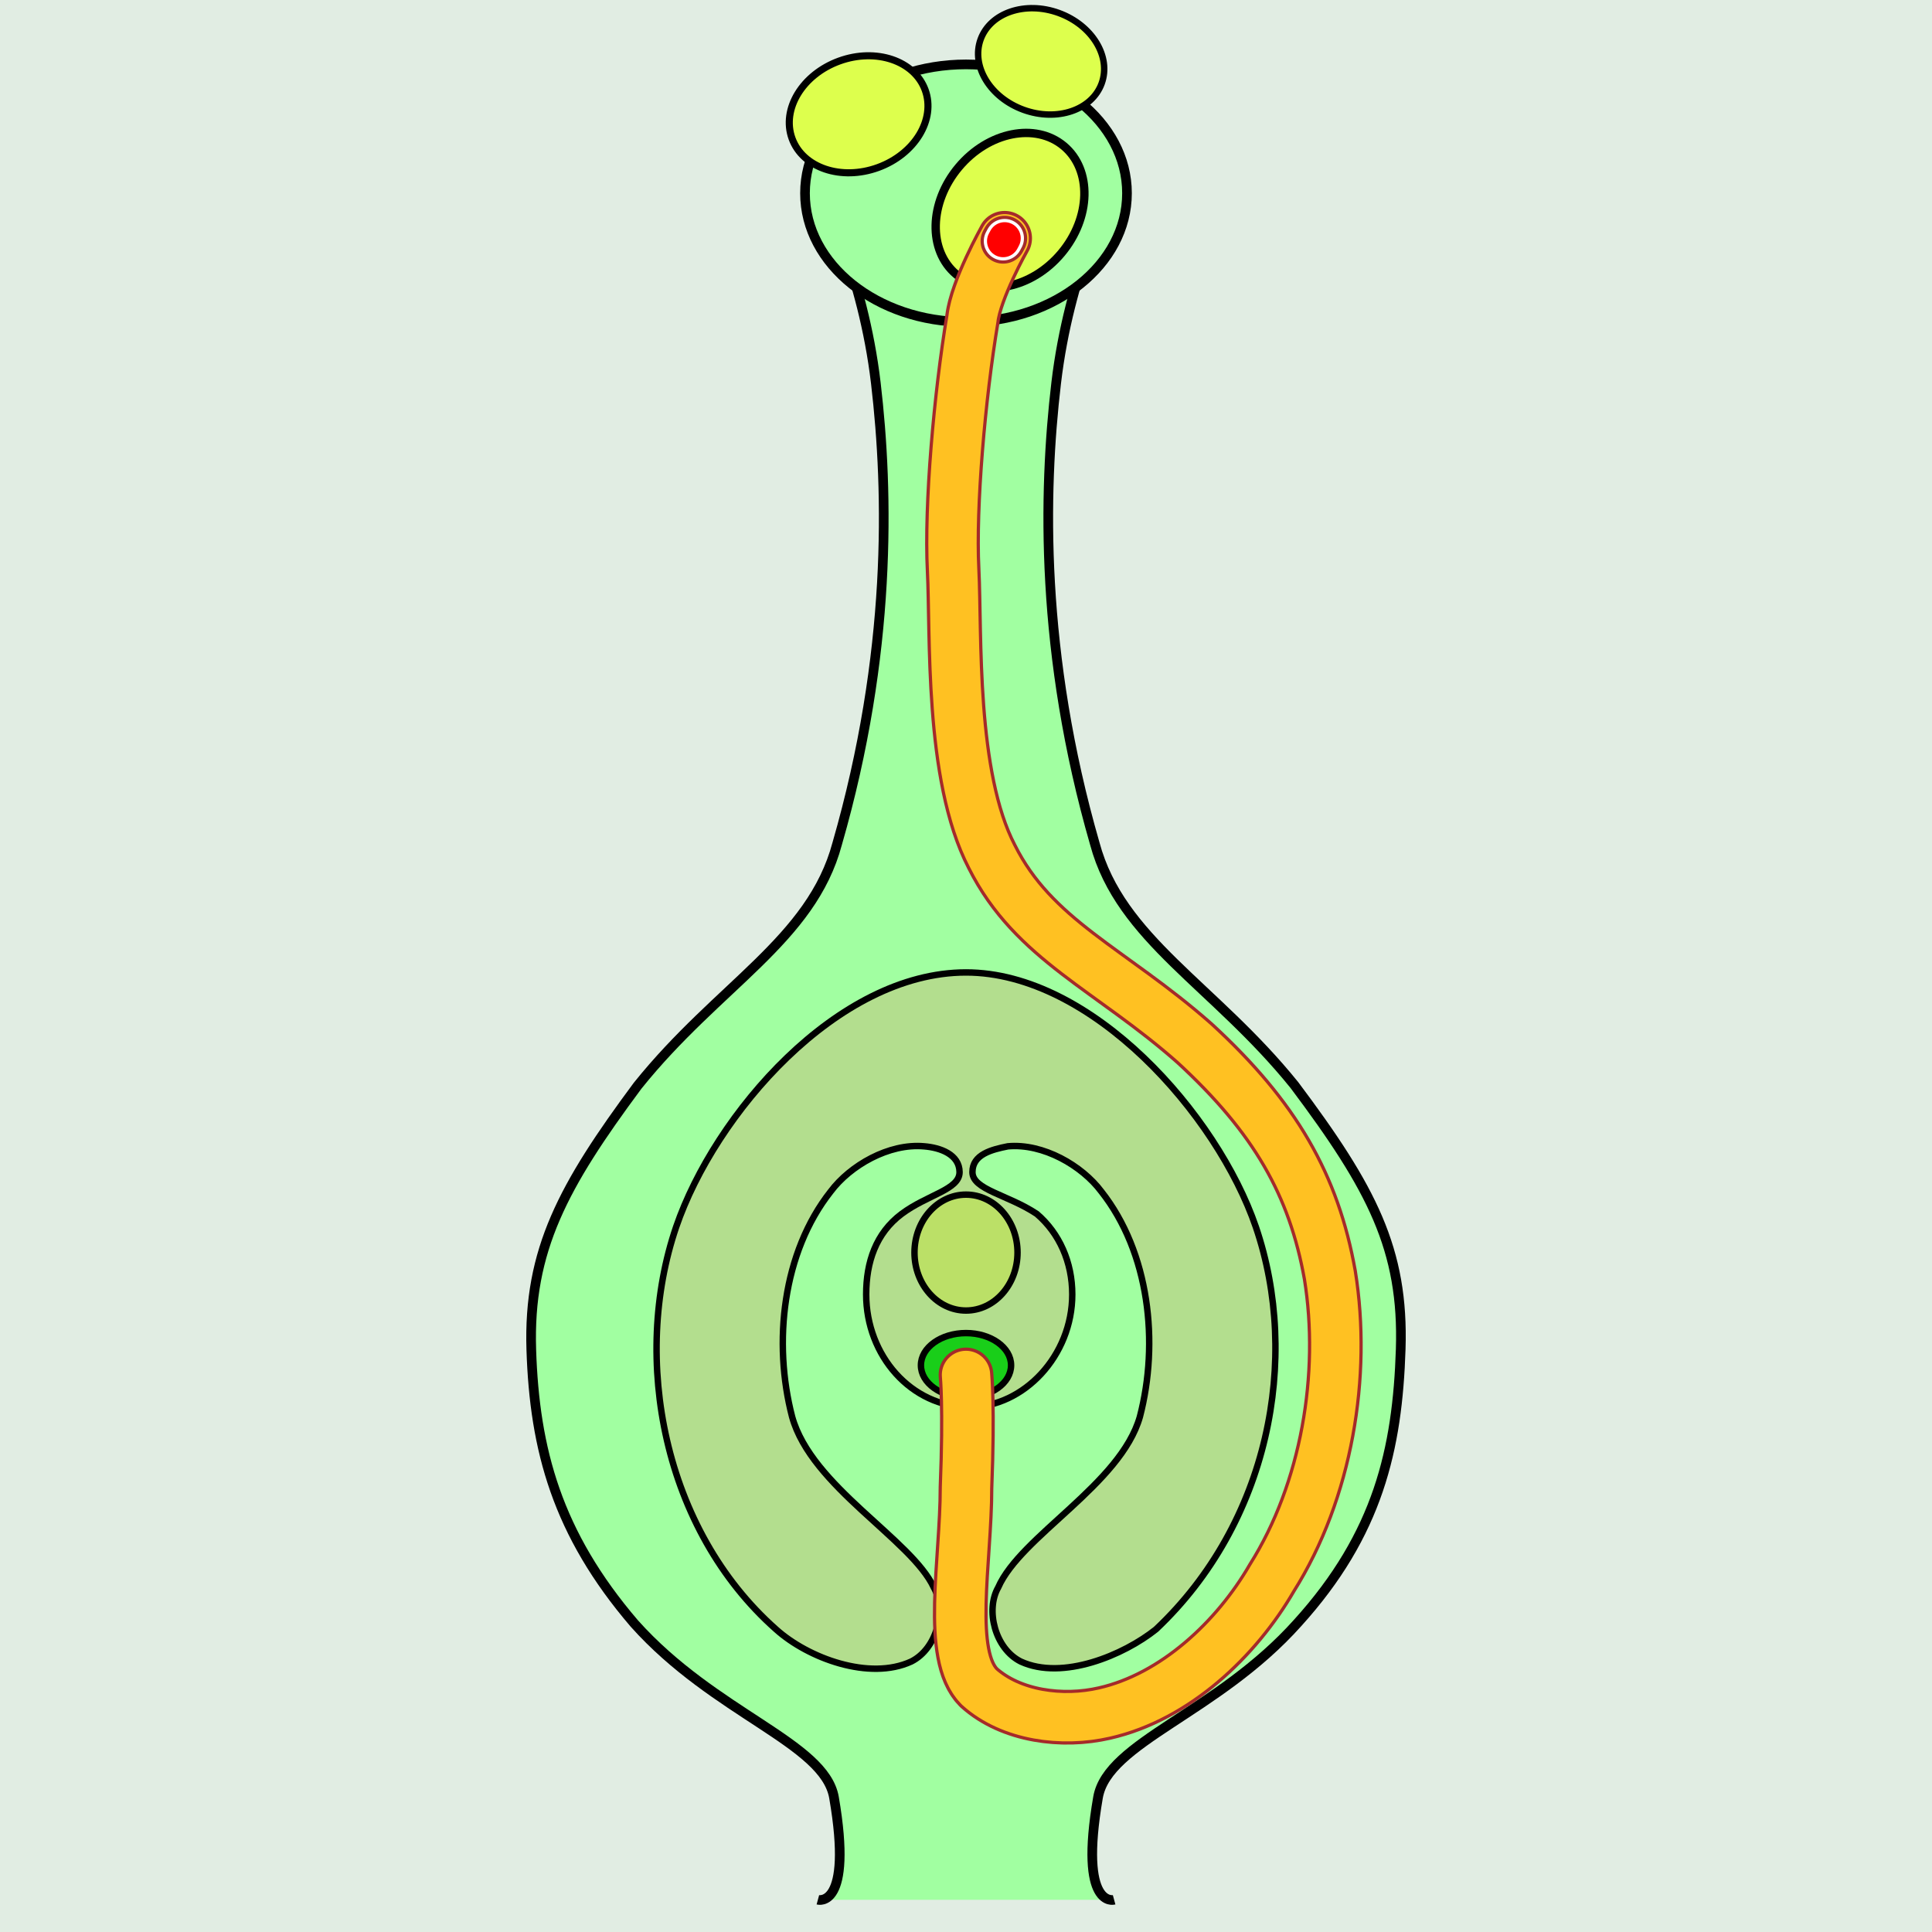
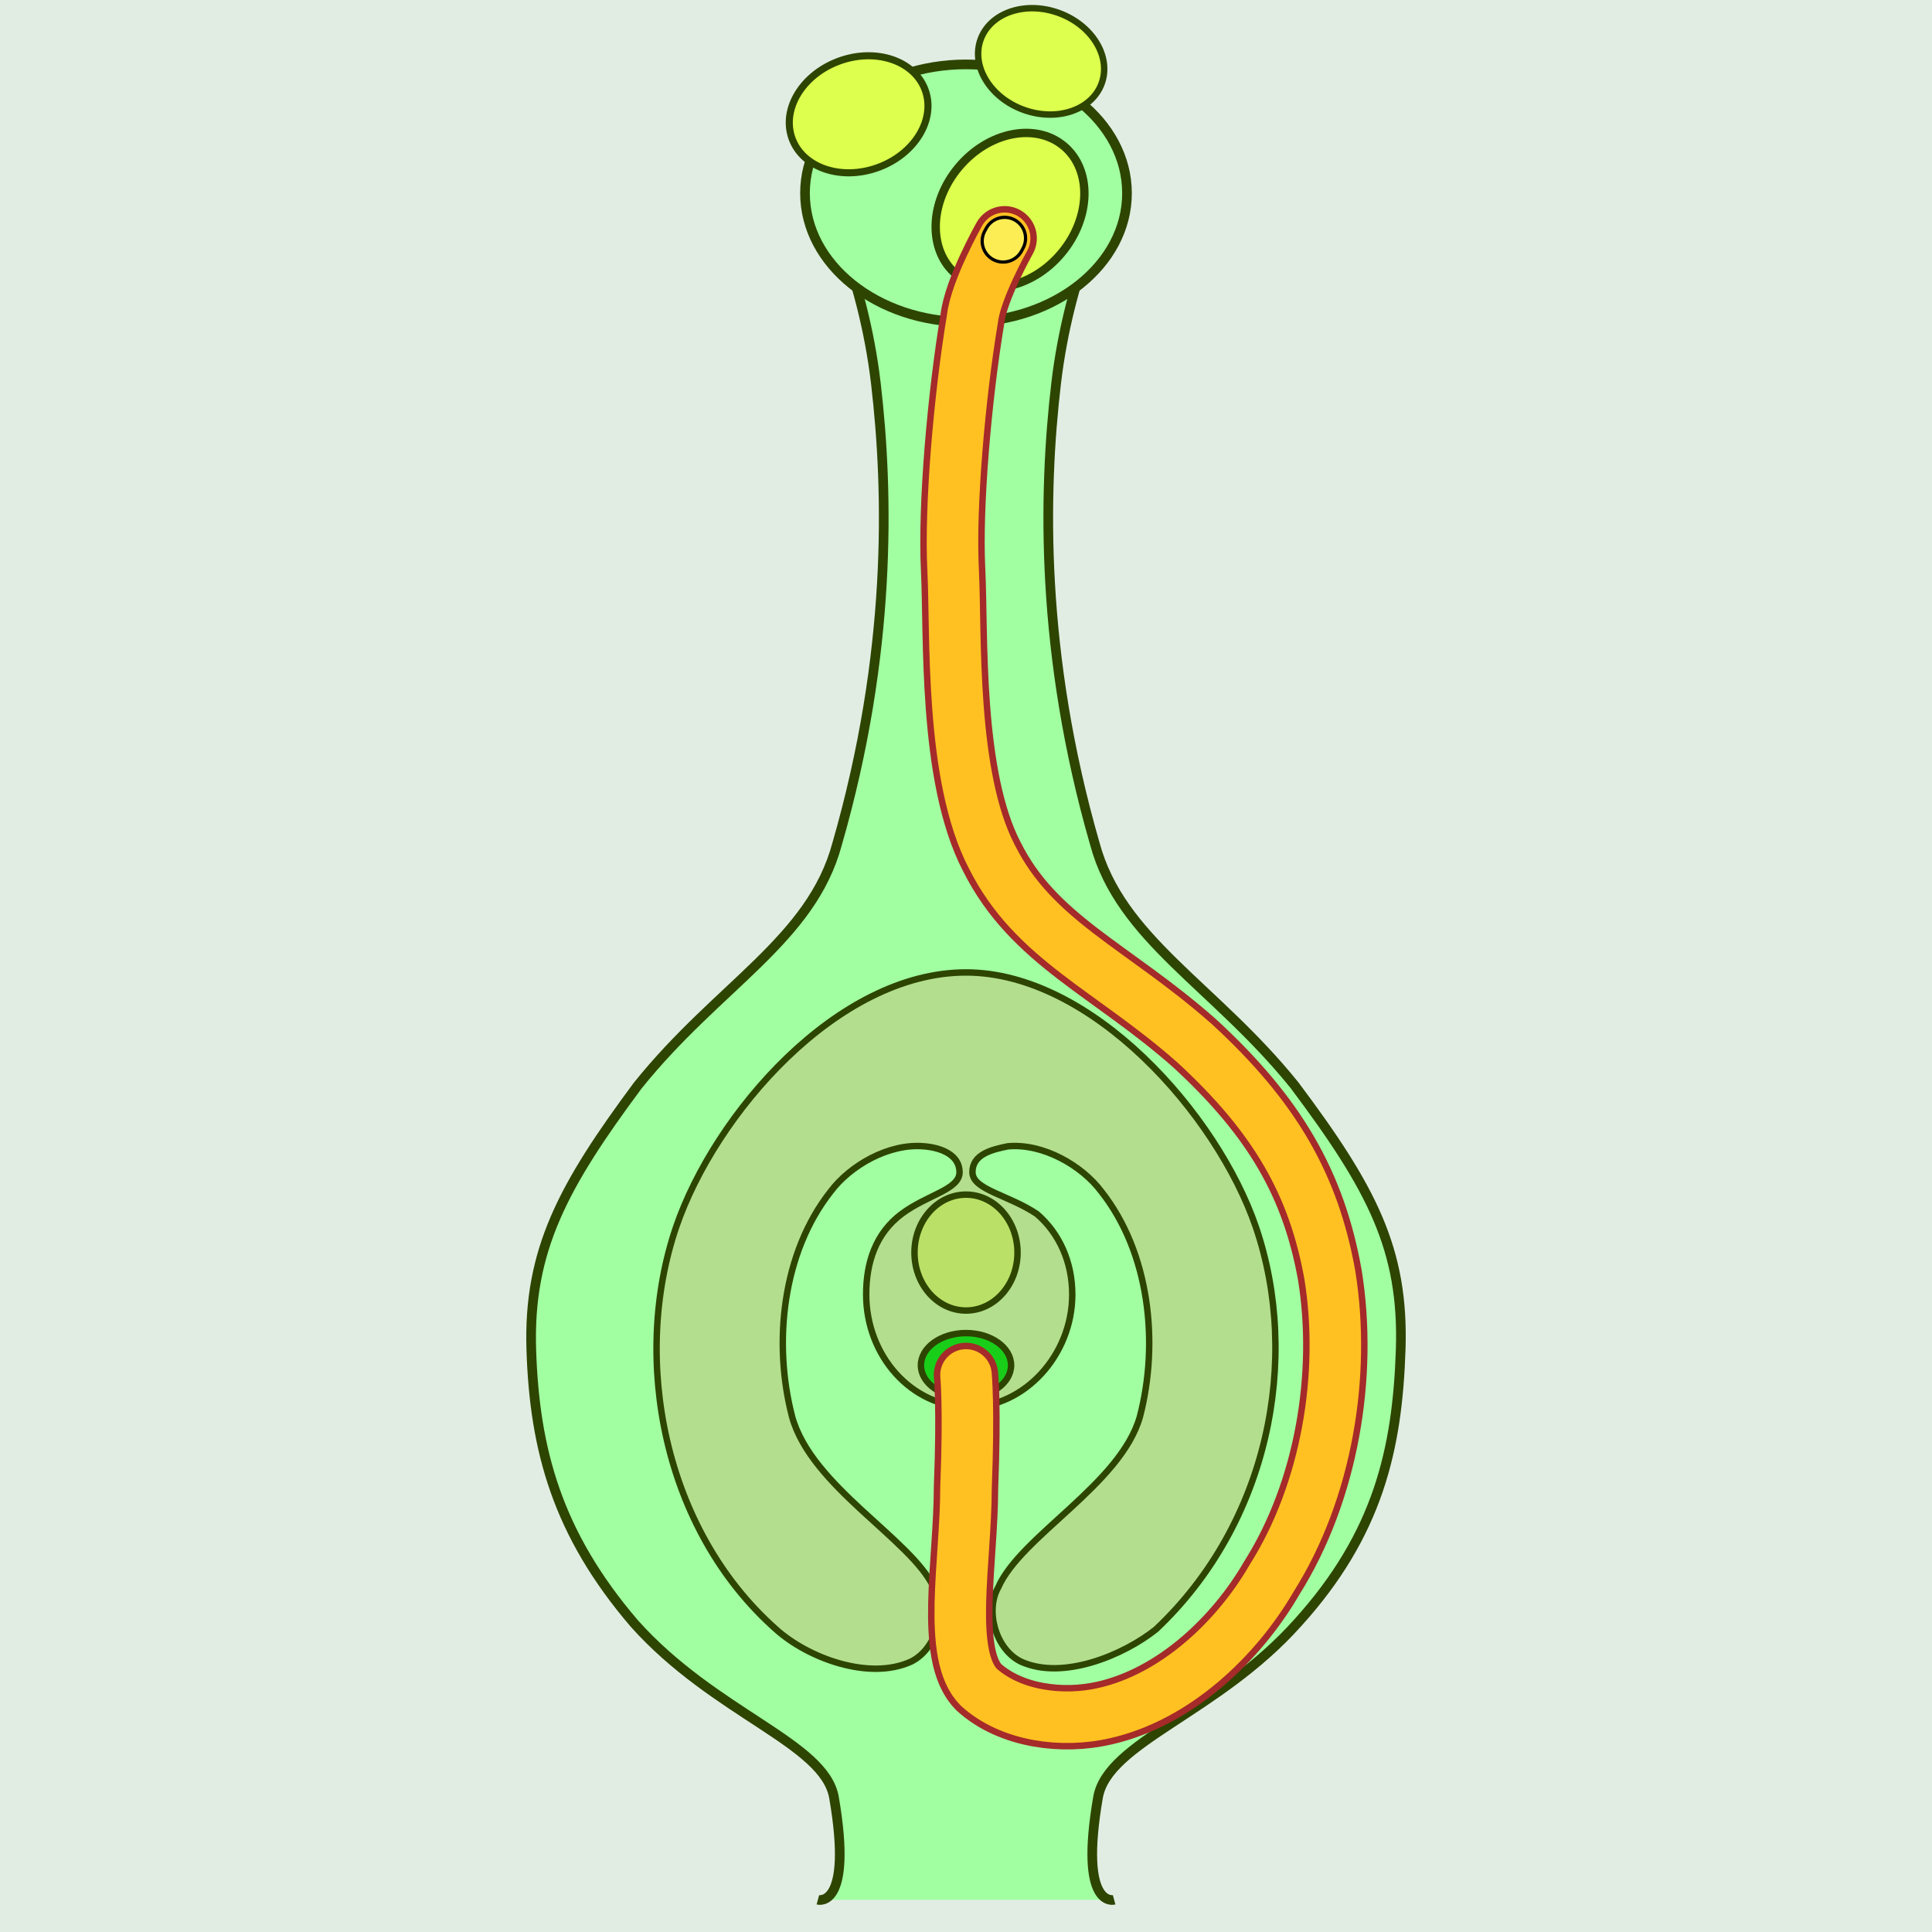
<svg xmlns="http://www.w3.org/2000/svg" xmlns:xlink="http://www.w3.org/1999/xlink" id="svg4627" version="1.1" viewBox="-300 -300 600 600">
  <style type="text/css">

- #bg {
-   fill: #e1ede3;
-   
- }
+ #bg { fill: #e1ede3; }

#arr,
#griff {
  fill: #a1ffa1;
-   stroke: black;
+   stroke: #2d4500;
  stroke-width: 3;
- }
- 
- #test {
-   fill: red;
}

.pollen,
.froemne,
.eggecelle,
.fruktknute {
-   stroke: black;
-   stroke-width: 2;
+ stroke: #2d4500;
+ stroke-width: 2;
}

- .pollen {
-   fill: #ddff4d;
- }
+ .pollen {fill: #ddff4d;}

- .fruktknute {
-   fill: #b3de8e;
- }
+ .fruktknute {fill: #b3de8e;}

- .froemne {
-   fill: #bbe067;
- }
+ .froemne {fill: #bbe067;}

.eggecelle {
-   fill: #19ce19;
-   animation-name: egg;
-   animation-duration: 8s;
-   animation-timing-function: ease-in-out;
-   animation-iteration-count: infinite;
+ fill: #19ce19;
+ animation-name: egg;
+ animation-duration: 8s;
+ animation-timing-function: ease-in-out;
+ animation-iteration-count: infinite;
}

.centercross {
-   stroke: red;
-   stroke-width: 1;
-   stroke-dasharray: 10 10;
-   stroke-dashoffset: 5;
+ stroke: red;
+ stroke-width: 1;
+ stroke-dasharray: 10 10;
+ stroke-dashoffset: 5;
+ }
+ 
+ .pollenkornet_bane,
+ .pollenkornet_bane_omriss {
+ stroke: unset;
+ fill: none;
+ stroke-linecap: round;
+ animation-name: transport_path;
+ animation-duration: 10s;
+ animation-timing-function: ease-in;
+ animation-iteration-count: infinite;
+ stroke-dasharray: 700 1400;
+ }
+ 
+ .pollenkornet_omriss,
+ .pollenkornet_korn {
+ stroke: unset;
+ fill: none;
+ stroke-linecap: round;
+ animation-name: transport_path_korn;
+ animation-duration: 10s;
+ animation-timing-function: ease-in;
+ animation-iteration-count: infinite;
+ stroke-dasharray: 1 700;
+ }
+ 
+ .pollenkornet_omriss {
+ stroke-width: 14;
+ stroke: black;
+ }
+ 
+ .pollenkornet_korn {
+ stroke-width: 12;
+ stroke: #fced55;
+ }
+ 
+ .pollenkornet_bane_omriss {
+ stroke-width: 20;
+ stroke: brown;
}

.pollenkornet_bane {
-   stroke: unset;
-   /*animate stroke-dashoffset from 674-2*/
-   fill: none;
-   stroke-linecap: round;
-   animation-name: transport_path;
-   animation-duration: 15s;
-   animation-timing-function: linear;
-   animation-iteration-count: infinite;
-   
- }
- 
- .pollenkornet_korn {
-   stroke: unset;
-   /*animate stroke-dashoffset from 674-5*/
-   fill: none;
-   stroke-linecap: round;
-   animation-name: transport_path_korn;
-   animation-duration: 15s;
-   animation-timing-function: linear;
-   animation-iteration-count: infinite;
- }
- 
- 
- .pollenkornet_bane_vegg {
-   stroke-width: 17;
-   stroke: brown;
-   stroke-dasharray: 700 1400;
- }
- 
- .pollenkornet_bane_hulrom {
-   stroke-width: 15;
-   stroke: #ffc122;
-   stroke-dasharray: 700 1400;
- }
- 
- .pollenkornet_tupp_vegg_bg {
-   stroke-width: 14;
-   stroke: brown;
-   stroke-dasharray: 1 700;
- }
- 
- .pollenkornet_tupp_vegg {
-   stroke-width: 12;
-   stroke: white;
-   stroke-dasharray: 1 700;
- }
- 
- .pollenkornet_tupp {
-   stroke-width: 10;
-   stroke: red;
-   stroke-dasharray: 1 700;
+ stroke-width: 16;
+ stroke: #ffc122;
}

@keyframes transport_path {
-   0% {stroke-dashoffset: 750;}
-   70% {stroke-dashoffset: 0;}
-   90% {opacity:1;}
-   100% {stroke-dashoffset: 3; opacity:0;}
+ 0% {stroke-dashoffset: 750;}
+ 70% {stroke-dashoffset: 0;}
+ 90% {opacity:1;}
+ 100% {stroke-dashoffset: 3; opacity:0;}
}

@keyframes transport_path_korn {
-   0% {stroke-dashoffset: 720;}
-   5% {stroke-dashoffset: 720;}
-   70% {stroke-dashoffset: 10;}
-   90% {}
-   100% {}
+ 0% {stroke-dashoffset: 720;}
+ 5% {stroke-dashoffset: 720;}
+ 70% {stroke-dashoffset: 10;}
+ 90% {}
+ 100% {}
}

@keyframes egg {
-   0% {transform: scale(1);}
-   70% {transform: scale(1);}
-   70% {transform: scale(1.1);}
-   90% {}
-   100% {}
+ 0% {transform: scale(1);}
+ 70% {transform: scale(1);}
+ 70% {transform: scale(1.1);}
+ 90% {}
+ 100% {}
}
- 
-   </style>
+ </style>
  <defs id="defs4621">
    <ellipse class="pollen" id="def_pollen" rx="20" ry="16" cx="0" cy="0" />
    <use id="def_pollen_1" xlink:href="#def_pollen" x="-10" y="-8" transform="rotate(20)" />
    <use id="def_pollen_2" xlink:href="#def_pollen" x="-10" y="-8" transform="scale(1.3) rotate(-50)" />
    <use id="def_pollen_3" xlink:href="#def_pollen" x="-10" y="-8" transform="scale(1.1) rotate(-20)" />
    <ellipse class="froemne" id="def_froemne" rx="16" ry="18" cx="0" cy="0" />
    <ellipse class="eggecelle" id="def_eggecelle" rx="14" ry="10" cx="0" cy="0" />
    <g id="def_center" transform="translate(0,0)">
      <line id="def_center_v" class="centercross" x1="0" x2="0" y1="-300" y2="300" />
      <line id="def_center_h" class="centercross" x1="-300" x2="300" y1="0" y2="0" />
    </g>
-     <path class="pollenkornet_bane" id="def_pollenkornet_bane" d="m 12,-226 c 0,0 -9,16 -10,25 -4,24 -7,58 -6,78 1,20 -1,64 12,89 13,26 37,35 63,58 25,23 37,44 42,72 5,31 -1,67 -18,94 -11,19 -30,37 -52,42 -13,3 -29,1 -39,-8 -10,-10 -4,-39 -4,-62 C 1,137 -0,127 -0,127" />
-     <path class="pollenkornet_korn" id="def_pollenkornet_korn" d="m 12,-226 c 0,0 -9,16 -10,25 -4,24 -7,58 -6,78 1,20 -1,64 12,89 13,26 37,35 63,58 25,23 37,44 42,72 5,31 -1,67 -18,94 -11,19 -30,37 -52,42 -13,3 -29,1 -39,-8 -10,-10 -4,-39 -4,-62 C 1,137 -0,127 -0,127" />
  </defs>
  <g id="layer1">
    <rect id="bg" x="-300" y="-300" width="600" height="600" />
    <path id="griff" d="m -46,290 c 0,0 11,3 5,-31.8 -3,-17 -37,-26 -62,-54 -24,-28 -31,-54 -32,-85 -1,-31 10,-51 33,-82 C -77,6 -48,-8 -40,-38 c 17,-59 16,-109 12,-143 -4,-34 -17,-59 -17,-59 h 90 c 0,0 -13,25 -17,59 -4,34 -5,84 12,143 8,29.714 37,44 62,75 24,32 34,51 33,82 -1,31 -7,57.4 -32,85 C 78,232 44,241 41,258.2 35,293 46,290 46,290" />
    <ellipse id="arr" rx="50" ry="40" cx="0" cy="-240" />
    <use xlink:href="#def_pollen_1" x="30" y="-270" />
    <use xlink:href="#def_pollen_2" x="30" y="-238" />
    <use xlink:href="#def_pollen_3" x="-20" y="-260" />
    <path id="fruktknute" class="fruktknute" d="m -20,77 c -8,6 -11,15 -11,25 0,19 14,35 32,35 17,0 32,-16 32,-35 0,-10 -4,-19 -11,-25 C 13,71 2,69.5 2,64 2,58.5 8,57 13,56 c 11,-1 23,6 29,14 15,19 18,47 12,70 -6,21 -37,37 -44,53 -4,7 -1,19 7,23 13,6 32,-2 42,-10 C 94,173 104,122 90,81 78,46 39,2 0,2 c -40,0 -78,44 -90,79 -14,41 -4,94 31,125 10,9 29,16 42,10 8,-4 11,-16 7,-23 -7,-15 -38,-31.3 -44,-53 -6,-23 -3,-51 12,-70 6,-8 18,-15 29,-14 5,0.4 10.94,2.5 11,8 0,5.5 -10,7 -18,13 z" />
    <use xlink:href="#def_froemne" x="0" y="89" />
    <use xlink:href="#def_eggecelle" x="0" y="124" />
-     <use class="pollenkornet_bane_vegg" xlink:href="#def_pollenkornet_bane" x="0" y="0" />
-     <use class="pollenkornet_bane_hulrom" xlink:href="#def_pollenkornet_bane" x="0" y="0" />
-     <use class="pollenkornet_tupp_vegg_bg" xlink:href="#def_pollenkornet_korn" x="0" y="0" />
-     <use class="pollenkornet_tupp_vegg" xlink:href="#def_pollenkornet_korn" x="0" y="0" />
-     <use class="pollenkornet_tupp" xlink:href="#def_pollenkornet_korn" x="0" y="0" />
+     <path class="pollenkornet_bane_omriss" d="m 12,-226 c 0,0 -9,16 -10,25 -4,24 -7,58 -6,78 1,20 -1,64 12,89 13,26 37,35 63,58 25,23 37,44 42,72 5,31 -1,67 -18,94 -11,19 -30,37 -52,42 -13,3 -29,1 -39,-8 -10,-10 -4,-39 -4,-62 C 1,137 -0,127 -0,127" />
+     <path class="pollenkornet_bane" d="m 12,-226 c 0,0 -9,16 -10,25 -4,24 -7,58 -6,78 1,20 -1,64 12,89 13,26 37,35 63,58 25,23 37,44 42,72 5,31 -1,67 -18,94 -11,19 -30,37 -52,42 -13,3 -29,1 -39,-8 -10,-10 -4,-39 -4,-62 C 1,137 -0,127 -0,127" />
+     <path class="pollenkornet_omriss" d="m 12,-226 c 0,0 -9,16 -10,25 -4,24 -7,58 -6,78 1,20 -1,64 12,89 13,26 37,35 63,58 25,23 37,44 42,72 5,31 -1,67 -18,94 -11,19 -30,37 -52,42 -13,3 -29,1 -39,-8 -10,-10 -4,-39 -4,-62 C 1,137 -0,127 -0,127" />
+     <path class="pollenkornet_korn" d="m 12,-226 c 0,0 -9,16 -10,25 -4,24 -7,58 -6,78 1,20 -1,64 12,89 13,26 37,35 63,58 25,23 37,44 42,72 5,31 -1,67 -18,94 -11,19 -30,37 -52,42 -13,3 -29,1 -39,-8 -10,-10 -4,-39 -4,-62 C 1,137 -0,127 -0,127" />
  </g>
</svg>
